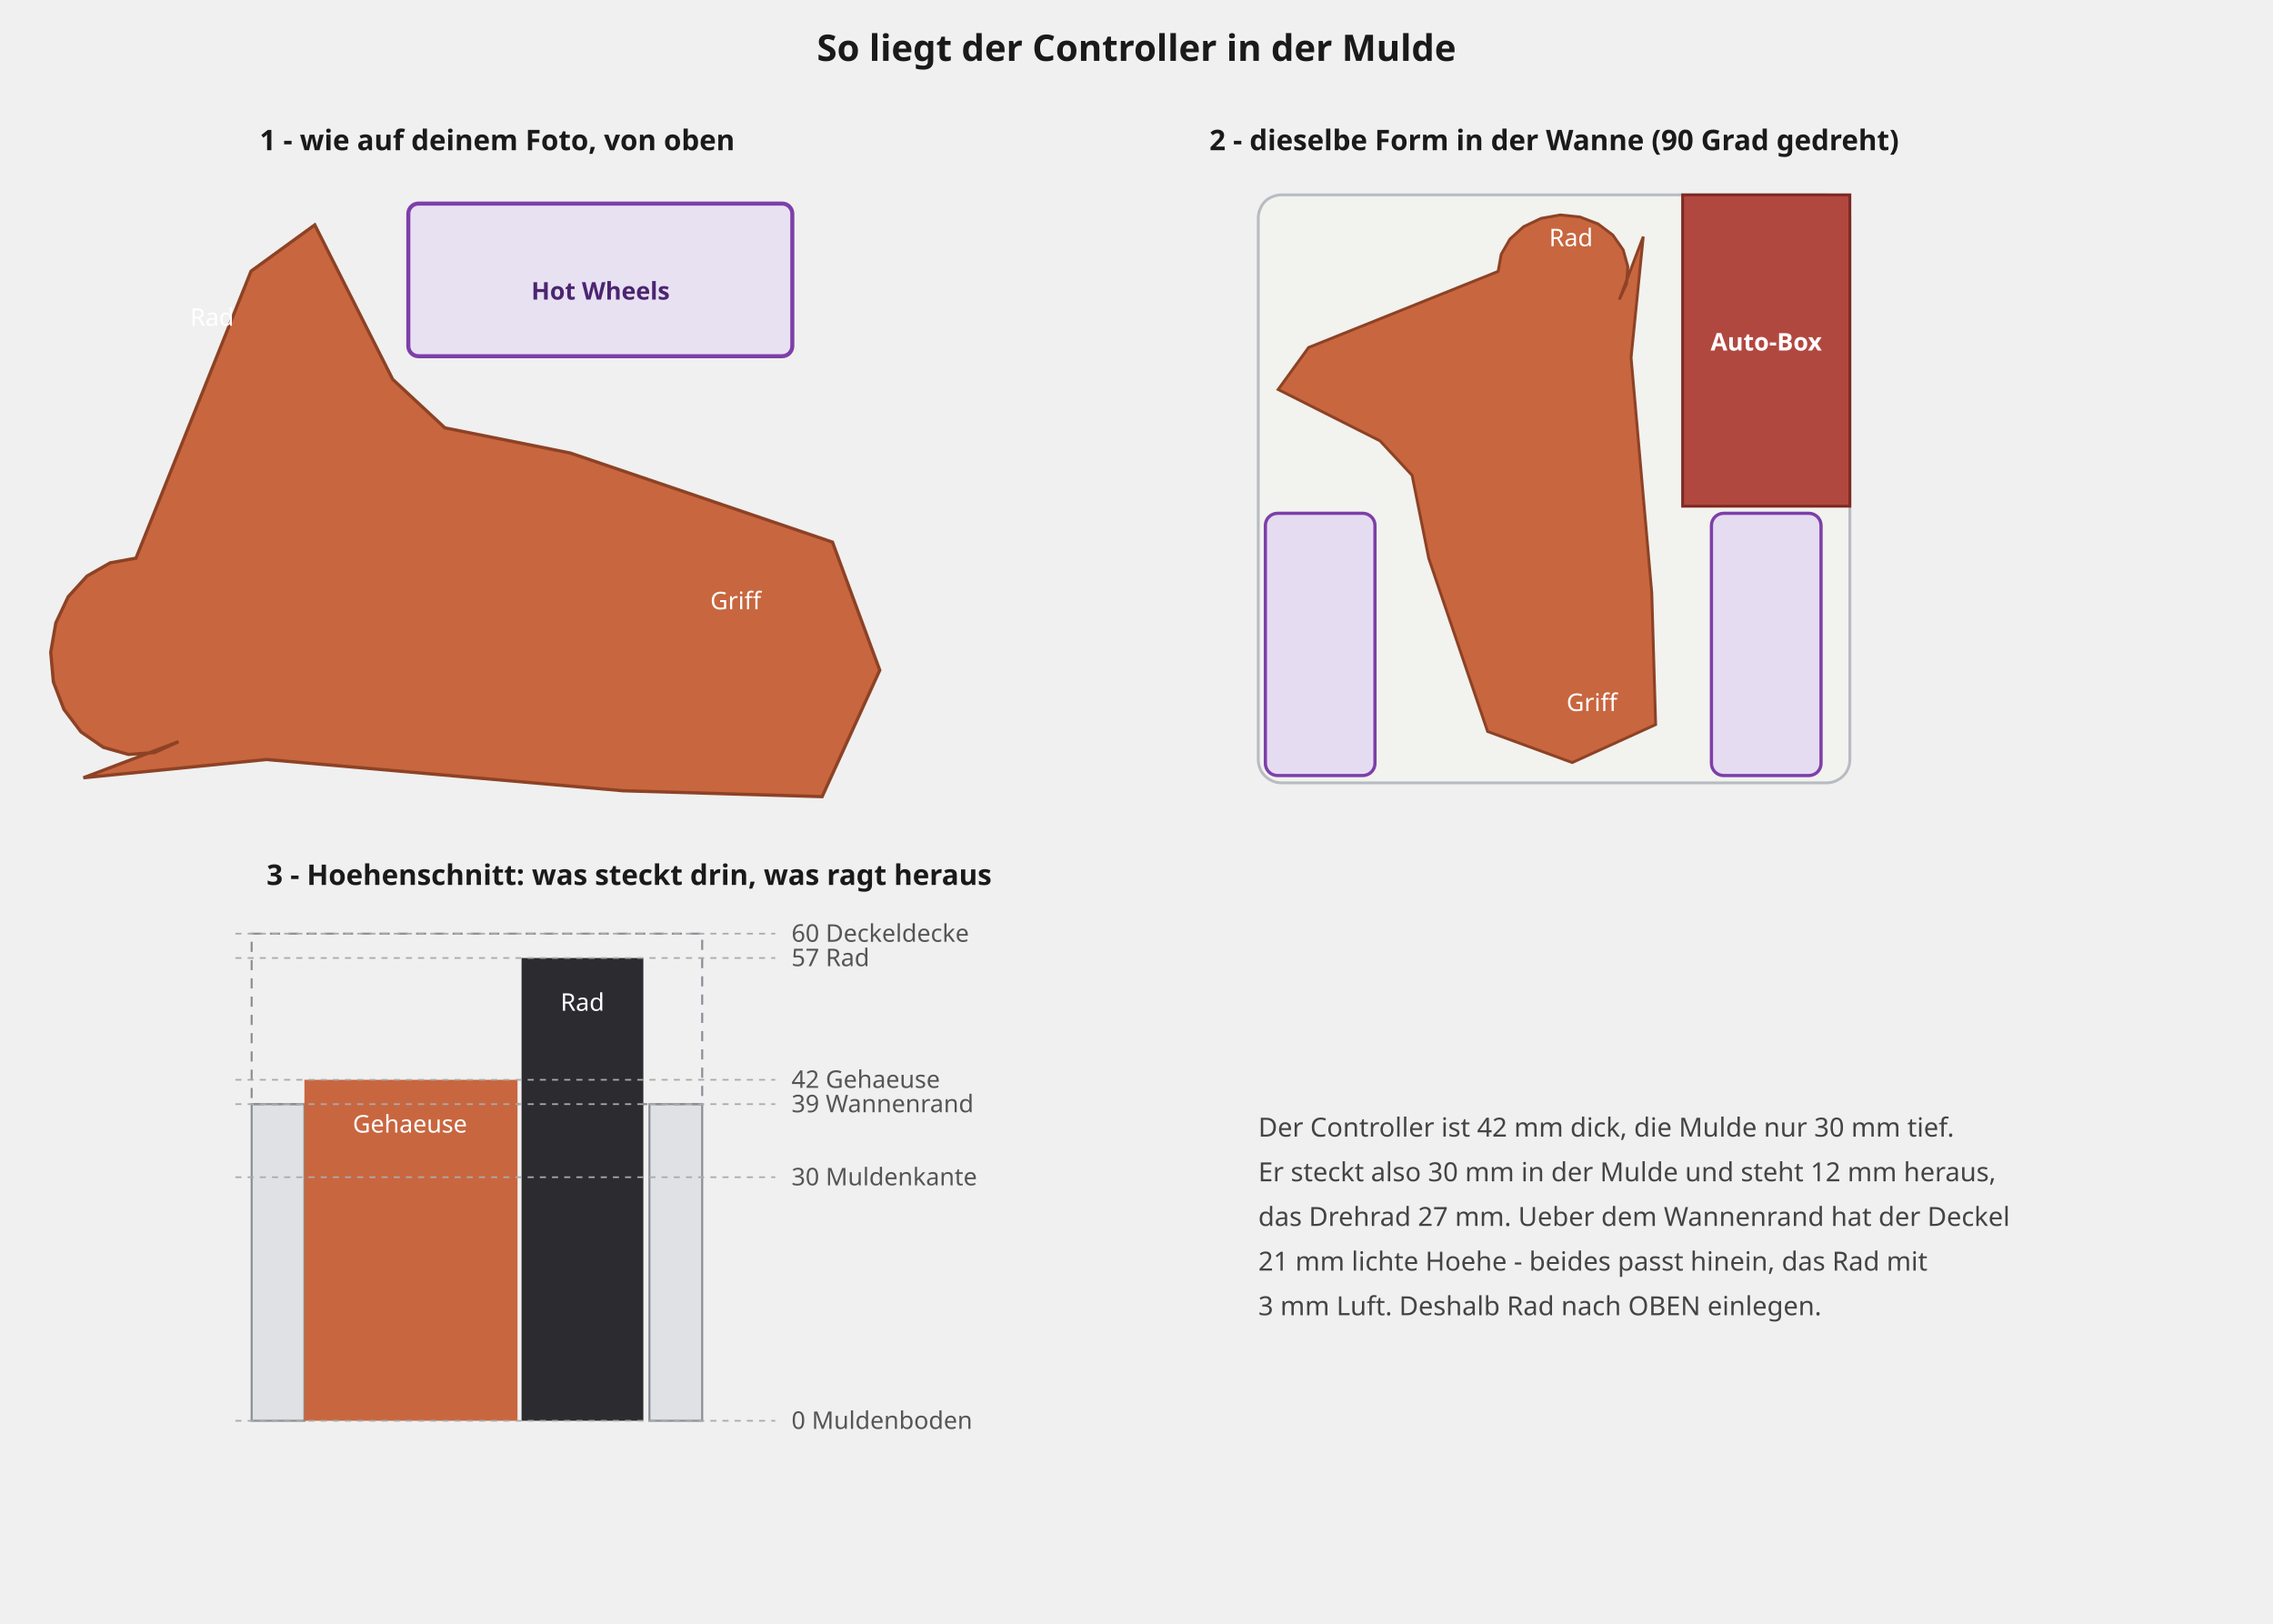
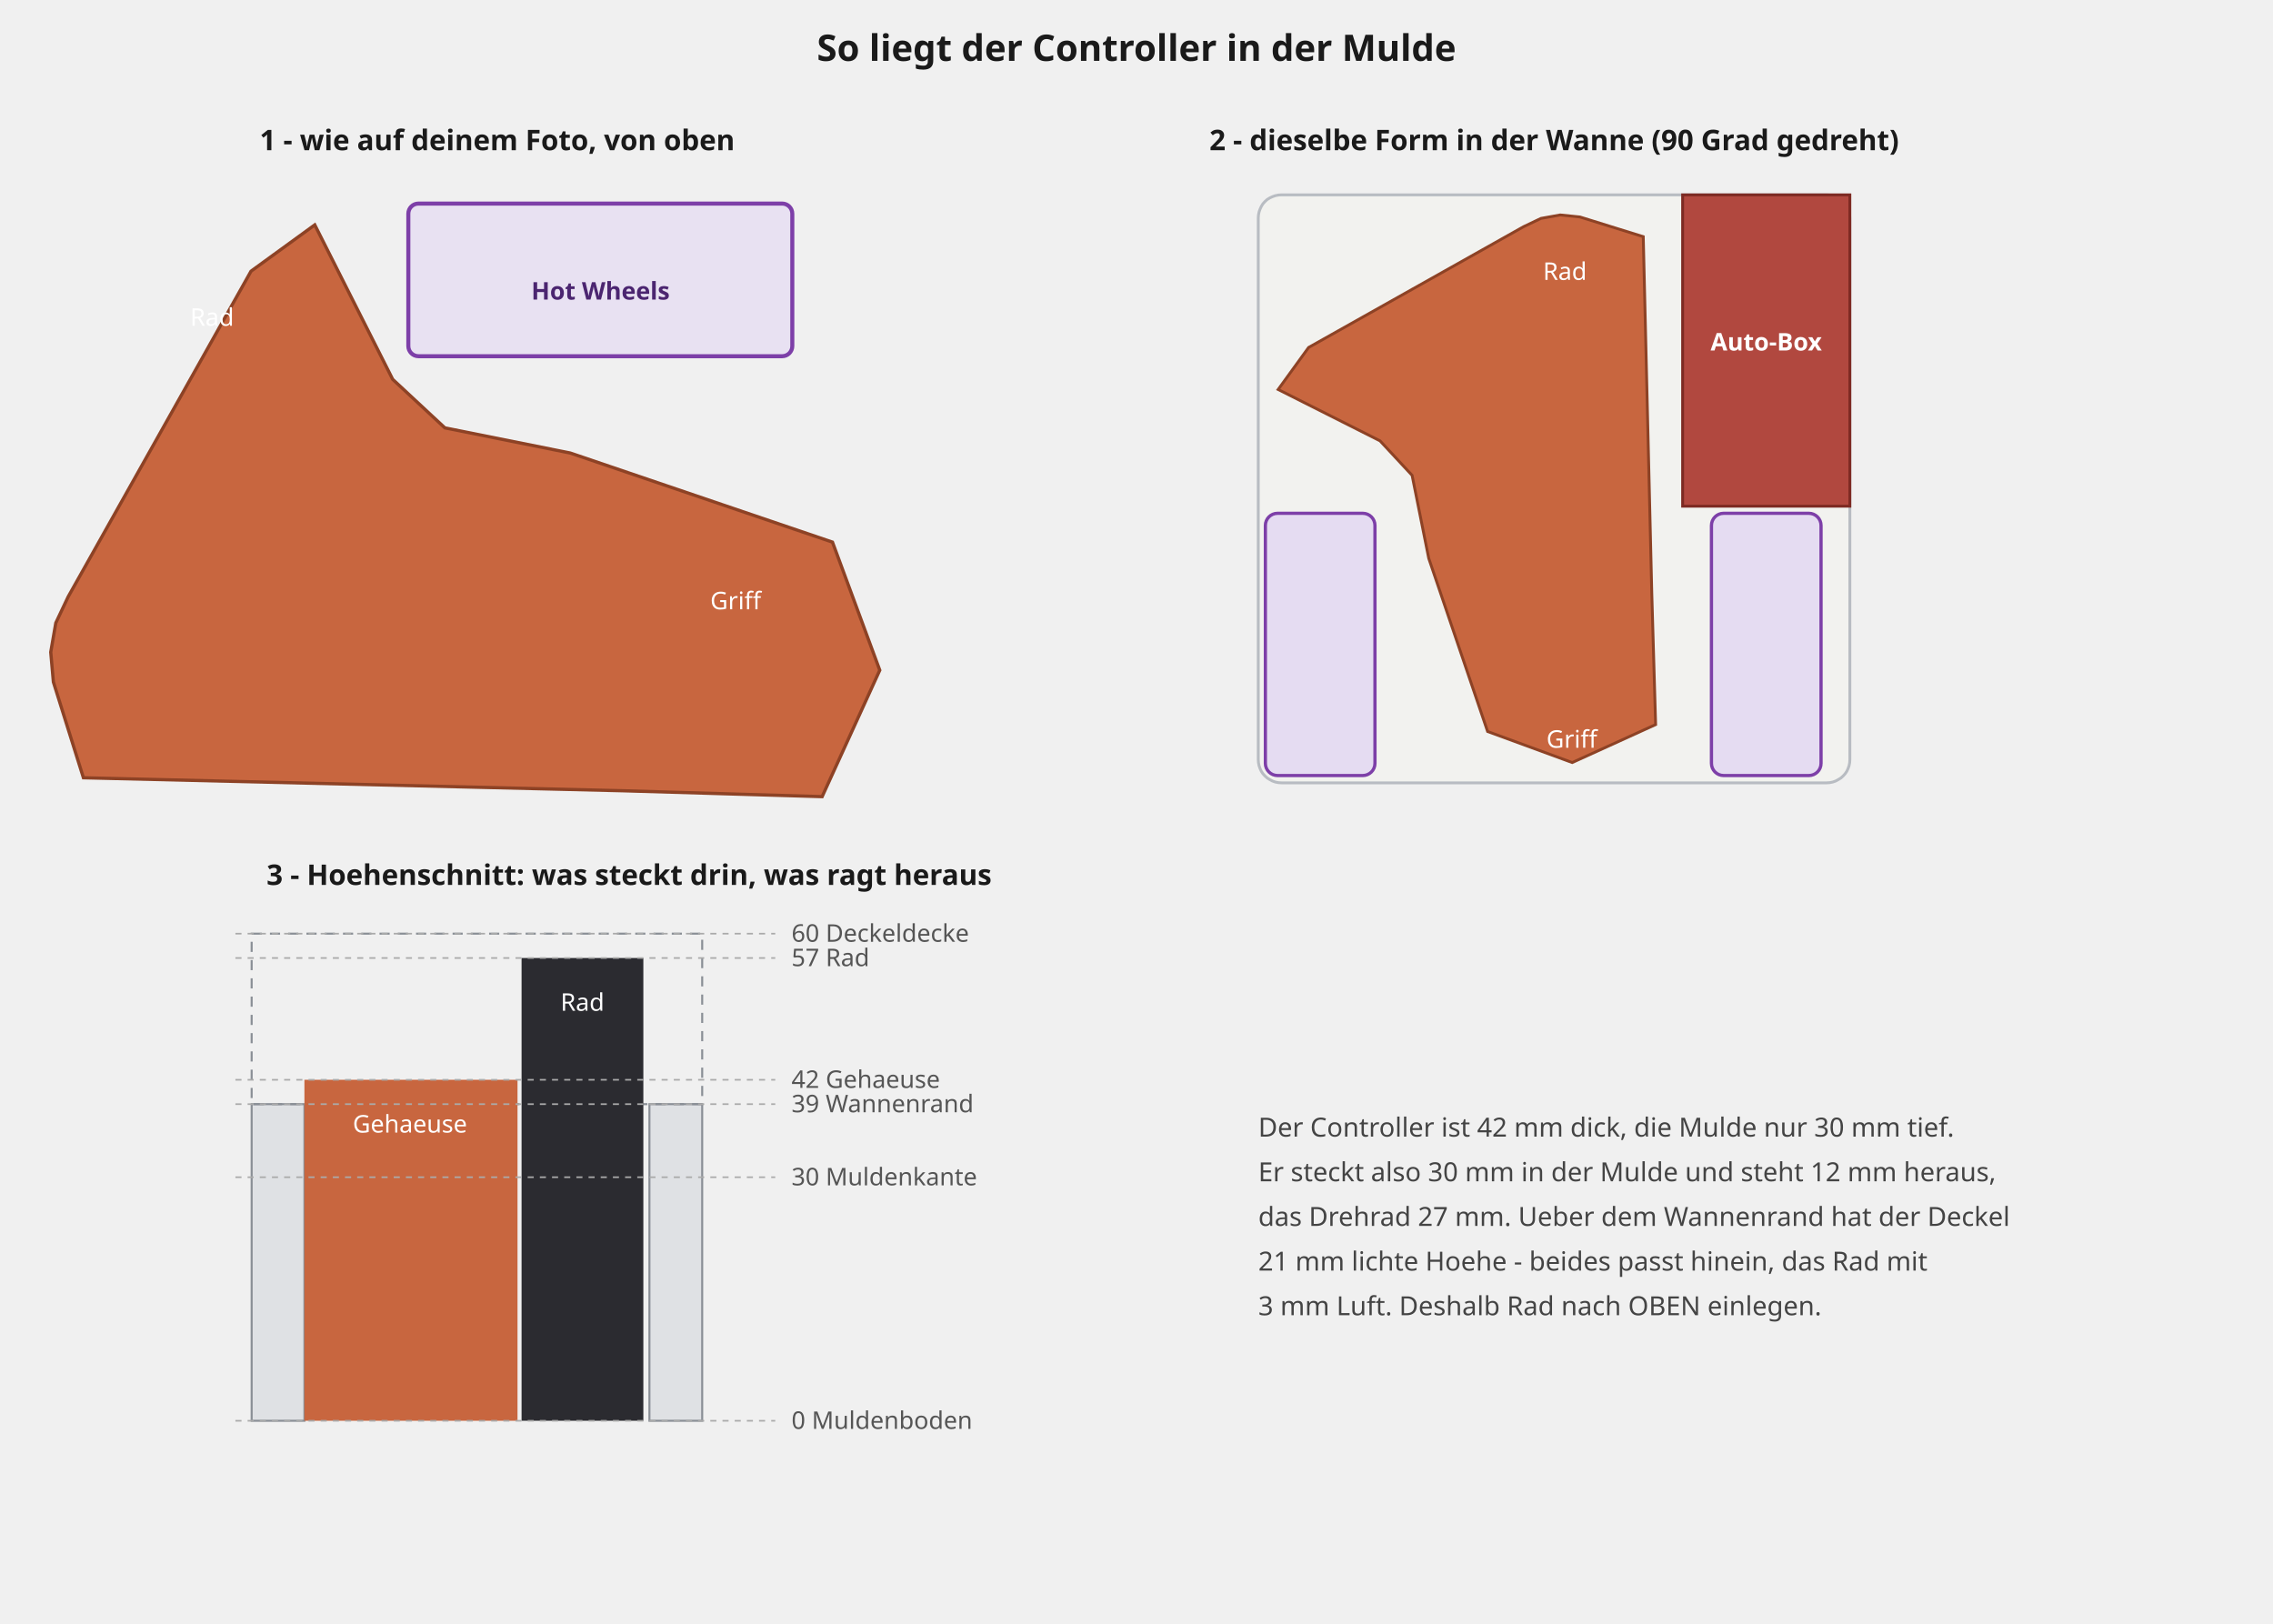
<svg xmlns="http://www.w3.org/2000/svg" width="1120" height="800" viewBox="0 0 1120 800">
  <rect width="100%%" height="100%%" fill="#fbfbfa" />
  <text x="560" y="30" font-family="sans-serif" font-size="18" font-weight="600" text-anchor="middle" fill="#1a1a1a">So liegt der Controller in der Mulde</text>
-   <polygon points="155.1,110.8 123.7,133.6 67.0,275.0 54.3,277.3 42.9,283.8 33.6,294.0 27.5,306.9 25.0,321.3 26.3,336.0 31.5,349.5 39.9,360.6 50.9,368.2 63.3,371.7 76.1,370.8 88.0,365.4 41.1,383.2 131.3,374.2 307.0,389.6 405.1,392.5 433.5,330.2 410.2,267.1 281.0,223.2 219.2,210.8 193.5,186.9" fill="#c8663f" stroke="#8d4225" stroke-width="1.6" />
+   <polygon points="155.1,110.8 123.7,133.6 33.6,294.0 27.5,306.9 25.0,321.3 26.3,336.0 41.1,383.2 307.0,389.6 405.1,392.5 433.5,330.2 410.2,267.1 281.0,223.2 219.2,210.8 193.5,186.9" fill="#c8663f" stroke="#8d4225" stroke-width="1.6" />
  <text x="245.0" y="74.0" font-family="sans-serif" font-size="14" text-anchor="middle" fill="#1a1a1a" font-weight="600">1 - wie auf deinem Foto, von oben</text>
  <text x="104.5" y="160.5" font-family="sans-serif" font-size="12" text-anchor="middle" fill="#fff">Rad</text>
  <text x="362.5" y="300.2" font-family="sans-serif" font-size="12" text-anchor="middle" fill="#fff">Griff</text>
  <rect x="201.2" y="100.3" width="189.2" height="75.2" rx="5" fill="#e5dcf2" fill-opacity="0.75" stroke="#7d3fa8" stroke-width="2" />
  <text x="295.9" y="147.6" font-family="sans-serif" font-size="12" text-anchor="middle" fill="#4b2570" font-weight="600">Hot Wheels</text>
  <polygon points="911.5,107.4 911.4,105.9 911.1,104.4 910.6,103.0 910.0,101.7 909.2,100.4 908.2,99.3 907.1,98.3 905.8,97.5 904.5,96.9 903.1,96.4 901.6,96.1 900.1,96.0 631.4,96.0 629.9,96.1 628.4,96.4 627.0,96.9 625.7,97.5 624.4,98.3 623.3,99.3 622.3,100.4 621.5,101.7 620.9,103.0 620.4,104.4 620.1,105.9 620.0,107.4 620.0,374.3 620.1,375.8 620.4,377.3 620.9,378.7 621.5,380.0 622.3,381.2 623.3,382.3 624.4,383.3 625.7,384.1 627.0,384.8 628.4,385.3 629.9,385.6 631.4,385.7 900.1,385.7 901.6,385.6 903.1,385.3 904.5,384.8 905.8,384.1 907.1,383.3 908.2,382.3 909.2,381.2 910.0,380.0 910.6,378.7 911.1,377.3 911.4,375.8 911.5,374.3" fill="#f2f2ef" stroke="#b8bcc2" stroke-width="1.4" />
-   <polygon points="629.8,191.9 644.8,171.2 738.2,133.7 739.7,125.3 744.0,117.8 750.7,111.7 759.3,107.6 768.8,105.9 778.5,106.9 787.4,110.3 794.7,115.8 799.8,123.1 802.1,131.3 801.5,139.7 797.9,147.6 809.7,116.6 803.7,176.2 813.9,292.2 815.8,357.0 774.7,375.7 733.0,360.4 704.0,275.1 695.8,234.2 680.0,217.2" fill="#c8663f" stroke="#8d4225" stroke-width="1.4" />
+   <polygon points="629.8,191.9 644.8,171.2 750.7,111.7 759.3,107.6 768.8,105.9 778.5,106.9 809.7,116.6 813.9,292.2 815.8,357.0 774.7,375.7 733.0,360.4 704.0,275.1 695.8,234.2 680.0,217.2" fill="#c8663f" stroke="#8d4225" stroke-width="1.4" />
  <rect x="623.5" y="252.9" width="54.0" height="129.2" rx="6" fill="#e5dcf2" stroke="#7d3fa8" stroke-width="1.6" />
  <rect x="843.3" y="252.9" width="54.0" height="129.2" rx="6" fill="#e5dcf2" stroke="#7d3fa8" stroke-width="1.6" />
  <rect x="829.1" y="96.0" width="82.4" height="153.4" fill="#b1483f" stroke="#7d2a23" stroke-width="1.4" />
  <text x="765.8" y="74.0" font-family="sans-serif" font-size="14" text-anchor="middle" fill="#1a1a1a" font-weight="600">2 - dieselbe Form in der Wanne (90 Grad gedreht)</text>
-   <text x="774.1" y="121.3" font-family="sans-serif" font-size="12" text-anchor="middle" fill="#fff">Rad</text>
-   <text x="784.4" y="350.3" font-family="sans-serif" font-size="12" text-anchor="middle" fill="#fff">Griff</text>
+   <text x="771.1" y="137.9" font-family="sans-serif" font-size="12" text-anchor="middle" fill="#fff">Rad</text>
+   <text x="774.5" y="368.4" font-family="sans-serif" font-size="12" text-anchor="middle" fill="#fff">Griff</text>
  <text x="870.3" y="172.7" font-family="sans-serif" font-size="12" text-anchor="middle" fill="#fff" font-weight="600">Auto-Box</text>
  <text x="310.0" y="436.0" font-family="sans-serif" font-size="14" text-anchor="middle" fill="#1a1a1a" font-weight="600">3 - Hoehenschnitt: was steckt drin, was ragt heraus</text>
  <rect x="124.0" y="544.0" width="26.0" height="156.0" fill="#dfe1e4" stroke="#8a8f96" />
  <rect x="320.0" y="544.0" width="26.0" height="156.0" fill="#dfe1e4" stroke="#8a8f96" />
  <rect x="124.0" y="460.0" width="222.0" height="84.0" fill="none" stroke="#8a8f96" stroke-dasharray="5 4" />
  <rect x="150.0" y="532.0" width="105.0" height="168.0" fill="#c8663f" />
  <rect x="257.0" y="472.0" width="60.0" height="228.0" fill="#2b2b30" />
  <text x="202.0" y="558.0" font-family="sans-serif" font-size="12" text-anchor="middle" fill="#fff">Gehaeuse</text>
  <text x="287.0" y="498.0" font-family="sans-serif" font-size="12" text-anchor="middle" fill="#fff">Rad</text>
  <line x1="116.0" y1="700.0" x2="382.0" y2="700.0" stroke="#aaa" stroke-width="0.8" stroke-dasharray="3 3" />
  <text x="390.0" y="704.0" font-family="sans-serif" font-size="12" text-anchor="start" fill="#555">0  Muldenboden</text>
  <line x1="116.0" y1="580.0" x2="382.0" y2="580.0" stroke="#aaa" stroke-width="0.8" stroke-dasharray="3 3" />
  <text x="390.0" y="584.0" font-family="sans-serif" font-size="12" text-anchor="start" fill="#555">30  Muldenkante</text>
  <line x1="116.0" y1="544.0" x2="382.0" y2="544.0" stroke="#aaa" stroke-width="0.8" stroke-dasharray="3 3" />
  <text x="390.0" y="548.0" font-family="sans-serif" font-size="12" text-anchor="start" fill="#555">39  Wannenrand</text>
  <line x1="116.0" y1="532.0" x2="382.0" y2="532.0" stroke="#aaa" stroke-width="0.8" stroke-dasharray="3 3" />
  <text x="390.0" y="536.0" font-family="sans-serif" font-size="12" text-anchor="start" fill="#555">42  Gehaeuse</text>
  <line x1="116.0" y1="472.0" x2="382.0" y2="472.0" stroke="#aaa" stroke-width="0.8" stroke-dasharray="3 3" />
  <text x="390.0" y="476.0" font-family="sans-serif" font-size="12" text-anchor="start" fill="#555">57  Rad</text>
  <line x1="116.0" y1="460.0" x2="382.0" y2="460.0" stroke="#aaa" stroke-width="0.8" stroke-dasharray="3 3" />
  <text x="390.0" y="464.0" font-family="sans-serif" font-size="12" text-anchor="start" fill="#555">60  Deckeldecke</text>
  <text x="620.0" y="560.0" font-family="sans-serif" font-size="13" text-anchor="start" fill="#444">Der Controller ist 42 mm dick, die Mulde nur 30 mm tief.</text>
  <text x="620.0" y="582.0" font-family="sans-serif" font-size="13" text-anchor="start" fill="#444">Er steckt also 30 mm in der Mulde und steht 12 mm heraus,</text>
  <text x="620.0" y="604.0" font-family="sans-serif" font-size="13" text-anchor="start" fill="#444">das Drehrad 27 mm. Ueber dem Wannenrand hat der Deckel</text>
  <text x="620.0" y="626.0" font-family="sans-serif" font-size="13" text-anchor="start" fill="#444">21 mm lichte Hoehe - beides passt hinein, das Rad mit</text>
  <text x="620.0" y="648.0" font-family="sans-serif" font-size="13" text-anchor="start" fill="#444">3 mm Luft. Deshalb Rad nach OBEN einlegen.</text>
</svg>
